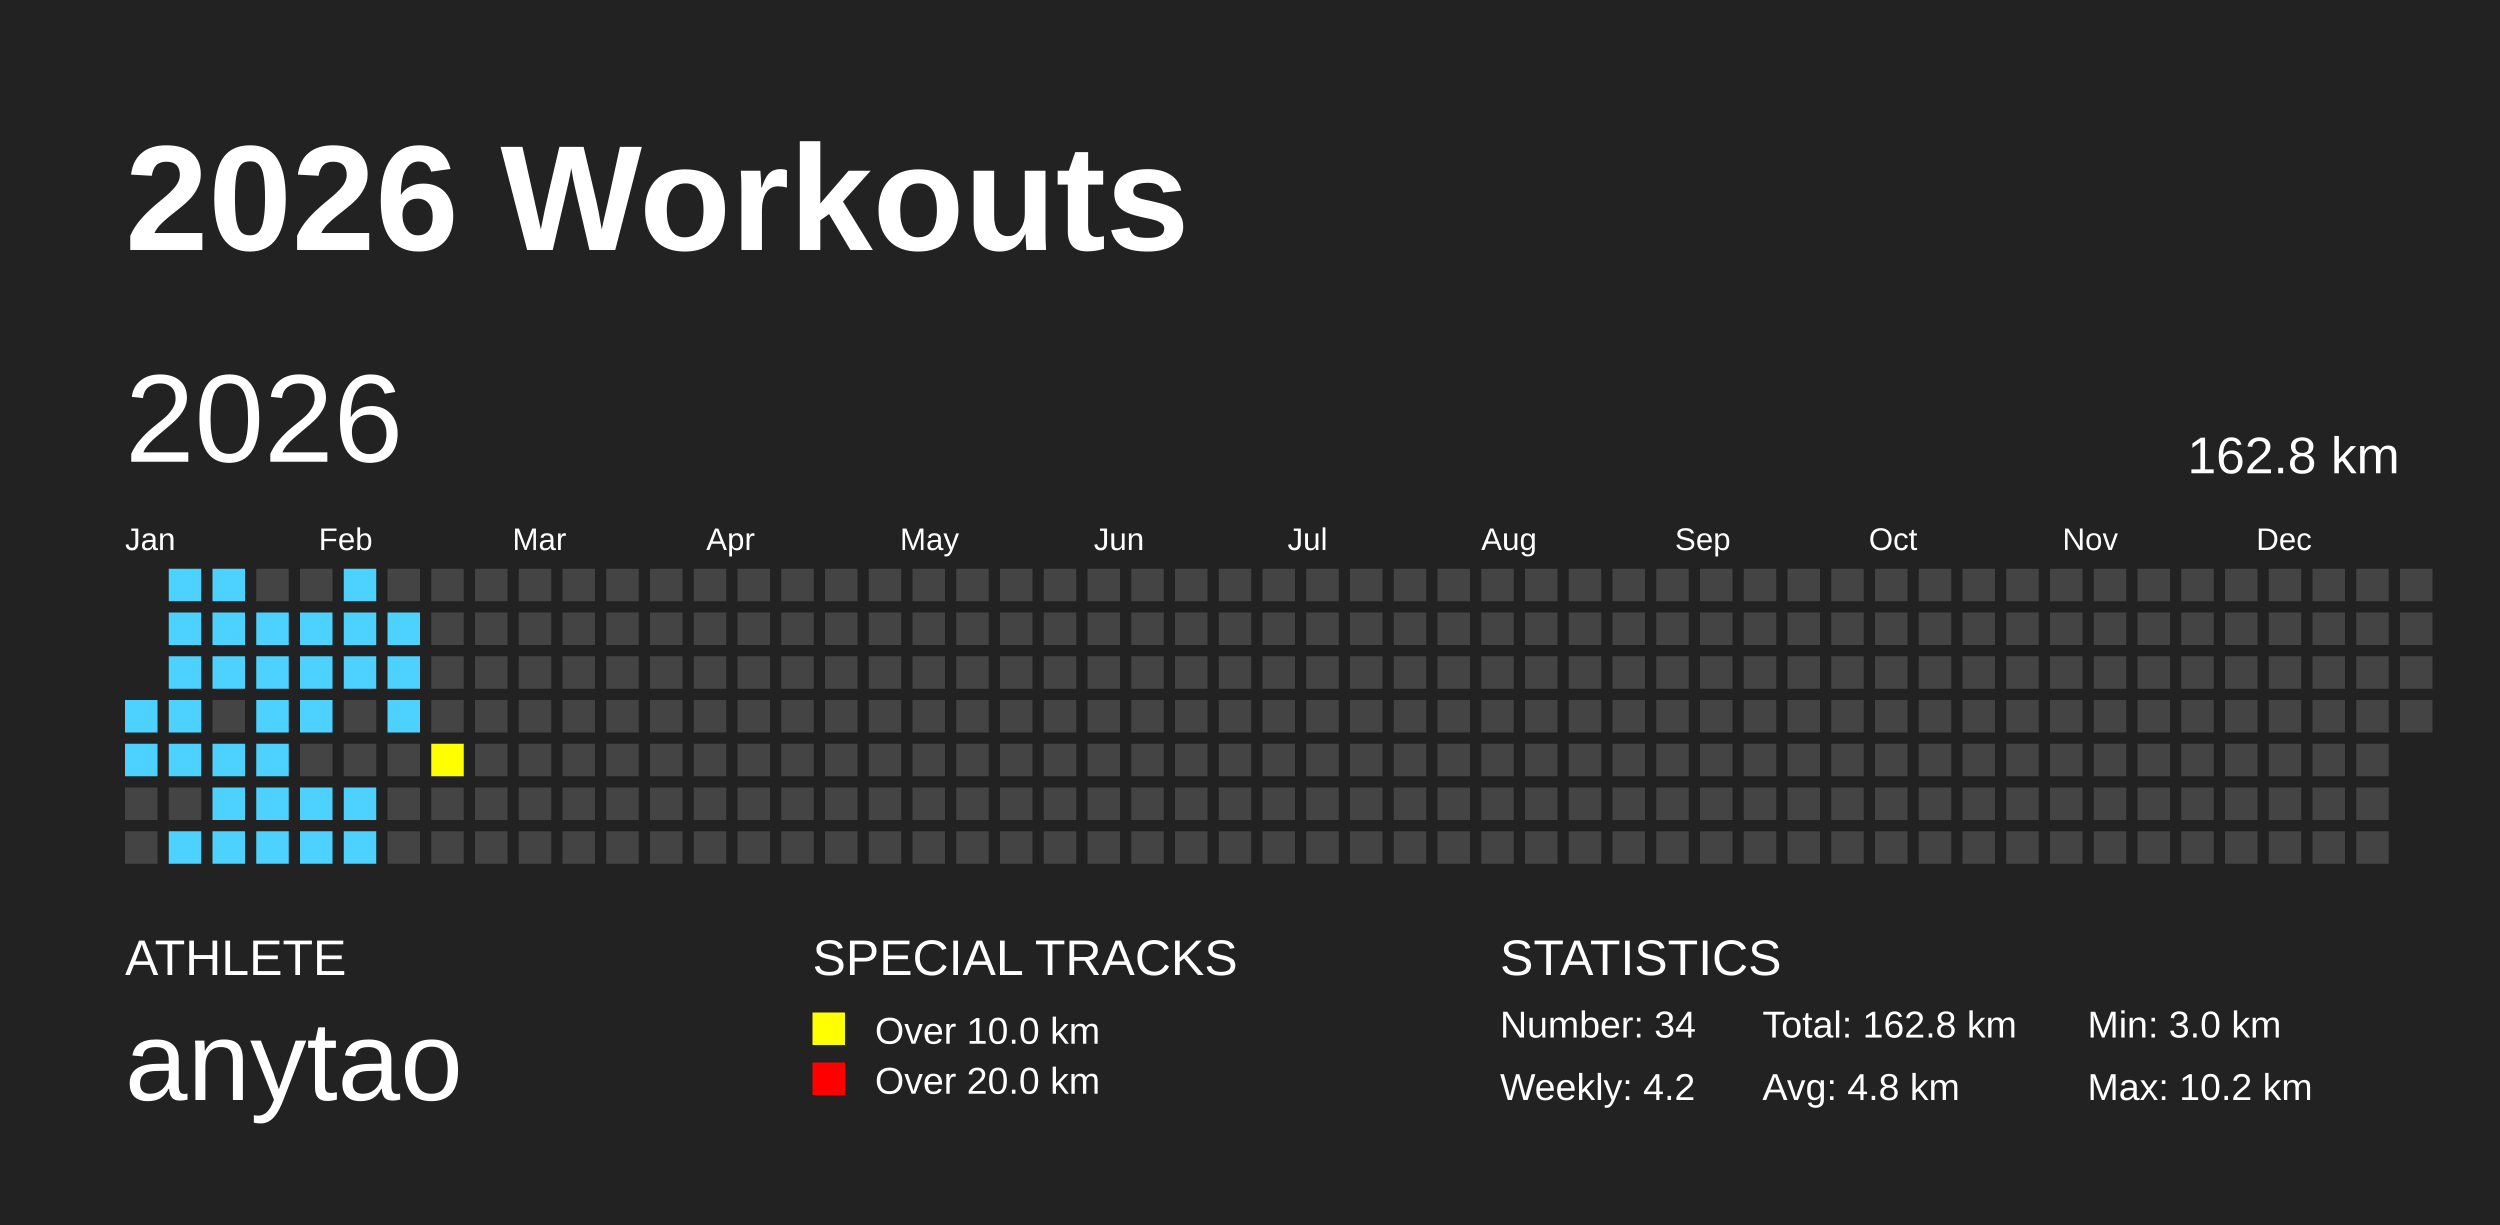
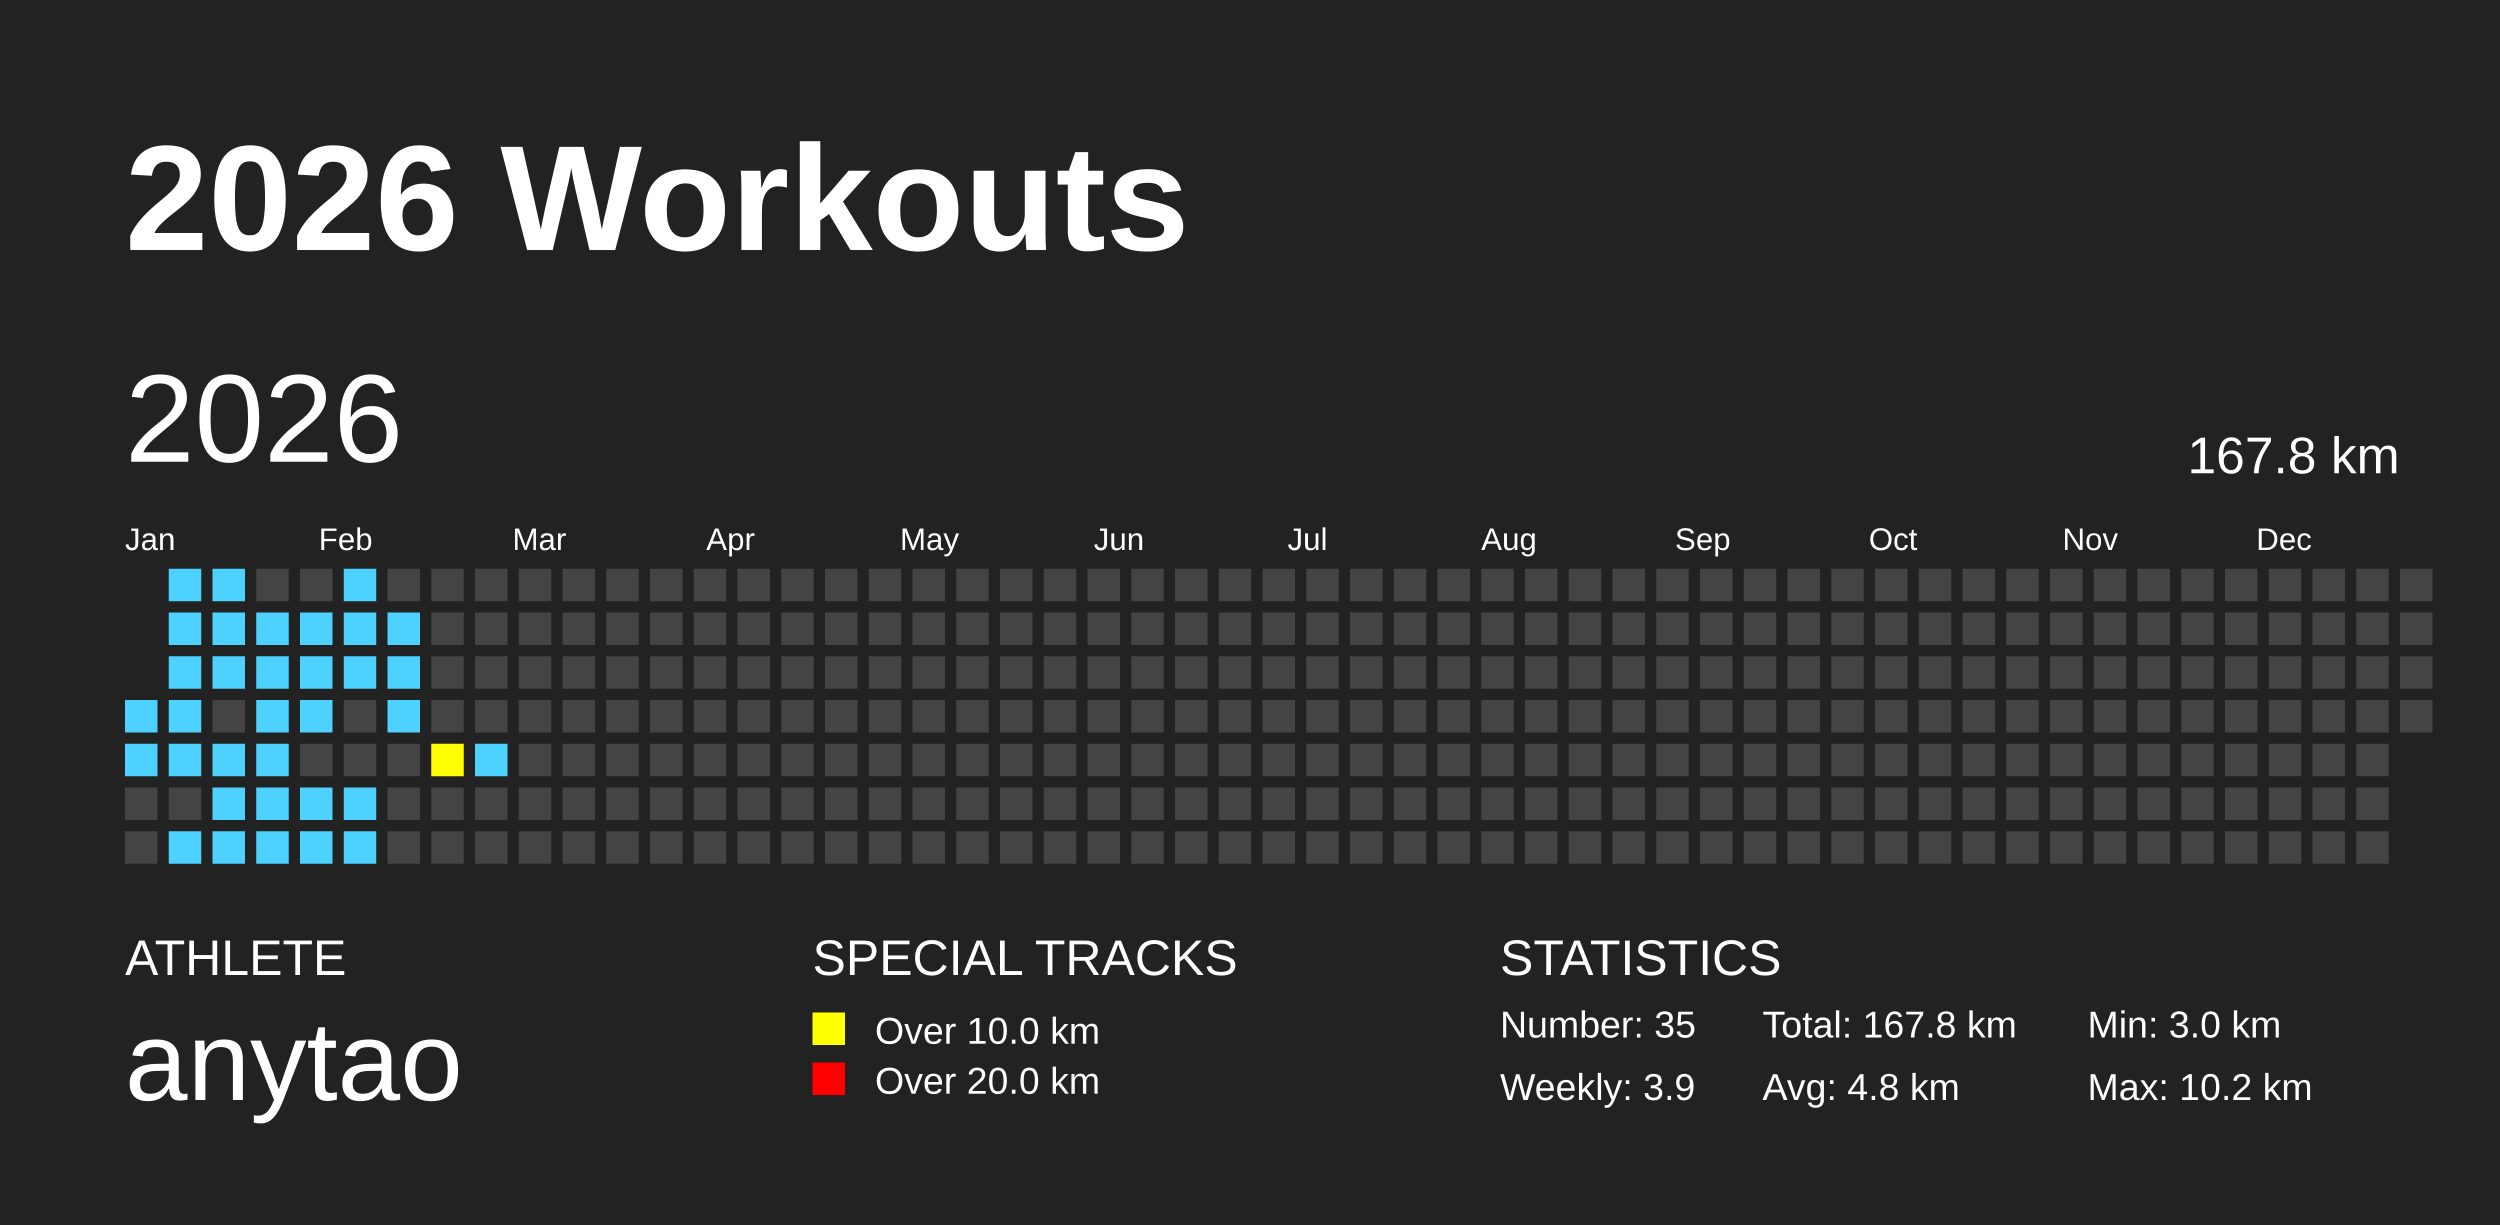
<svg xmlns="http://www.w3.org/2000/svg" baseProfile="full" height="98mm" version="1.1" viewBox="0,0,200,98" width="200mm">
  <defs />
  <rect fill="#222222" height="98" width="200" x="0" y="0" />
  <text fill="#FFFFFF" style="font-size:12px; font-family:Arial; font-weight:bold;" x="10" y="20">2026 Workouts</text>
  <text fill="#FFFFFF" style="font-size:4px; font-family:Arial" x="10" y="78">ATHLETE</text>
  <text fill="#FFFFFF" style="font-size:9px; font-family:Arial" x="10" y="88">anytao</text>
  <text fill="#FFFFFF" style="font-size:4px; font-family:Arial" x="65" y="78">SPECIAL TRACKS</text>
  <rect fill="yellow" height="2.6" width="2.6" x="65" y="81" />
  <text fill="#FFFFFF" style="font-size:3px; font-family:Arial" x="70" y="83.5">Over 10.0 km</text>
  <rect fill="red" height="2.6" width="2.6" x="65" y="85" />
  <text fill="#FFFFFF" style="font-size:3px; font-family:Arial" x="70" y="87.5">Over 20.0 km</text>
  <text fill="#FFFFFF" style="font-size:4px; font-family:Arial" x="120" y="78">STATISTICS</text>
-   <text fill="#FFFFFF" style="font-size:3px; font-family:Arial" x="120" y="83">Number: 34</text>
-   <text fill="#FFFFFF" style="font-size:3px; font-family:Arial" x="120" y="88">Weekly: 4.2</text>
-   <text fill="#FFFFFF" style="font-size:3px; font-family:Arial" x="141" y="83">Total: 162.8 km</text>
+   <text fill="#FFFFFF" style="font-size:3px; font-family:Arial" x="120" y="83">Number: 35</text>
+   <text fill="#FFFFFF" style="font-size:3px; font-family:Arial" x="120" y="88">Weekly: 3.9</text>
+   <text fill="#FFFFFF" style="font-size:3px; font-family:Arial" x="141" y="83">Total: 167.8 km</text>
  <text fill="#FFFFFF" style="font-size:3px; font-family:Arial" x="141" y="88">Avg: 4.8 km</text>
  <text fill="#FFFFFF" style="font-size:3px; font-family:Arial" x="167" y="83">Min: 3.0 km</text>
  <text fill="#FFFFFF" style="font-size:3px; font-family:Arial" x="167" y="88">Max: 10.2 km</text>
  <text dominant-baseline="hanging" fill="#FFFFFF" style="font-size:10.0px; font-family:Arial;" x="10" y="30">2026</text>
-   <text dominant-baseline="hanging" fill="#FFFFFF" style="font-size:4.125px; font-family:Arial;" x="175" y="35">162.8 km</text>
+   <text dominant-baseline="hanging" fill="#FFFFFF" style="font-size:4.125px; font-family:Arial;" x="175" y="35">167.8 km</text>
  <text fill="#FFFFFF" style="font-size:2.5px; font-family:Arial" x="10.0" y="44">Jan</text>
  <text fill="#FFFFFF" style="font-size:2.5px; font-family:Arial" x="25.5" y="44">Feb</text>
  <text fill="#FFFFFF" style="font-size:2.5px; font-family:Arial" x="41.0" y="44">Mar</text>
  <text fill="#FFFFFF" style="font-size:2.5px; font-family:Arial" x="56.5" y="44">Apr</text>
  <text fill="#FFFFFF" style="font-size:2.5px; font-family:Arial" x="72.0" y="44">May</text>
  <text fill="#FFFFFF" style="font-size:2.5px; font-family:Arial" x="87.5" y="44">Jun</text>
  <text fill="#FFFFFF" style="font-size:2.5px; font-family:Arial" x="103.0" y="44">Jul</text>
  <text fill="#FFFFFF" style="font-size:2.5px; font-family:Arial" x="118.5" y="44">Aug</text>
  <text fill="#FFFFFF" style="font-size:2.5px; font-family:Arial" x="134.0" y="44">Sep</text>
  <text fill="#FFFFFF" style="font-size:2.5px; font-family:Arial" x="149.5" y="44">Oct</text>
  <text fill="#FFFFFF" style="font-size:2.5px; font-family:Arial" x="165.0" y="44">Nov</text>
  <text fill="#FFFFFF" style="font-size:2.5px; font-family:Arial" x="180.5" y="44">Dec</text>
  <rect fill="#4DD2FF" height="2.6" width="2.6" x="10.0" y="56.0" />
  <rect fill="#4DD2FF" height="2.6" width="2.6" x="10.0" y="59.5" />
  <rect fill="#444444" height="2.6" width="2.6" x="10.0" y="63.0" />
  <rect fill="#444444" height="2.6" width="2.6" x="10.0" y="66.5" />
  <rect fill="#4DD2FF" height="2.6" width="2.6" x="13.5" y="45.5" />
  <rect fill="#4DD2FF" height="2.6" width="2.6" x="13.5" y="49.0" />
  <rect fill="#4DD2FF" height="2.6" width="2.6" x="13.5" y="52.5" />
  <rect fill="#4DD2FF" height="2.6" width="2.6" x="13.5" y="56.0" />
  <rect fill="#4DD2FF" height="2.6" width="2.6" x="13.5" y="59.5" />
  <rect fill="#444444" height="2.6" width="2.6" x="13.5" y="63.0" />
  <rect fill="#4DD2FF" height="2.6" width="2.6" x="13.5" y="66.5" />
  <rect fill="#4DD2FF" height="2.6" width="2.6" x="17.0" y="45.5" />
  <rect fill="#4DD2FF" height="2.6" width="2.6" x="17.0" y="49.0" />
  <rect fill="#4DD2FF" height="2.6" width="2.6" x="17.0" y="52.5" />
  <rect fill="#444444" height="2.6" width="2.6" x="17.0" y="56.0" />
  <rect fill="#4DD2FF" height="2.6" width="2.6" x="17.0" y="59.5" />
  <rect fill="#4DD2FF" height="2.6" width="2.6" x="17.0" y="63.0" />
  <rect fill="#4DD2FF" height="2.6" width="2.6" x="17.0" y="66.5" />
  <rect fill="#444444" height="2.6" width="2.6" x="20.5" y="45.5" />
  <rect fill="#4DD2FF" height="2.6" width="2.6" x="20.5" y="49.0" />
  <rect fill="#4DD2FF" height="2.6" width="2.6" x="20.5" y="52.5" />
  <rect fill="#4DD2FF" height="2.6" width="2.6" x="20.5" y="56.0" />
  <rect fill="#4DD2FF" height="2.6" width="2.6" x="20.5" y="59.5" />
  <rect fill="#4DD2FF" height="2.6" width="2.6" x="20.5" y="63.0" />
  <rect fill="#4DD2FF" height="2.6" width="2.6" x="20.5" y="66.5" />
  <rect fill="#444444" height="2.6" width="2.6" x="24.0" y="45.5" />
  <rect fill="#4DD2FF" height="2.6" width="2.6" x="24.0" y="49.0" />
  <rect fill="#4DD2FF" height="2.6" width="2.6" x="24.0" y="52.5" />
  <rect fill="#4DD2FF" height="2.6" width="2.6" x="24.0" y="56.0" />
  <rect fill="#444444" height="2.6" width="2.6" x="24.0" y="59.5" />
  <rect fill="#4DD2FF" height="2.6" width="2.6" x="24.0" y="63.0" />
  <rect fill="#4DD2FF" height="2.6" width="2.6" x="24.0" y="66.5" />
  <rect fill="#4DD2FF" height="2.6" width="2.6" x="27.5" y="45.5" />
  <rect fill="#4DD2FF" height="2.6" width="2.6" x="27.5" y="49.0" />
  <rect fill="#4DD2FF" height="2.6" width="2.6" x="27.5" y="52.5" />
  <rect fill="#444444" height="2.6" width="2.6" x="27.5" y="56.0" />
  <rect fill="#444444" height="2.6" width="2.6" x="27.5" y="59.5" />
  <rect fill="#4DD2FF" height="2.6" width="2.6" x="27.5" y="63.0" />
  <rect fill="#4DD2FF" height="2.6" width="2.6" x="27.5" y="66.5" />
  <rect fill="#444444" height="2.6" width="2.6" x="31.0" y="45.5" />
  <rect fill="#4DD2FF" height="2.6" width="2.6" x="31.0" y="49.0" />
  <rect fill="#4DD2FF" height="2.6" width="2.6" x="31.0" y="52.5" />
  <rect fill="#4DD2FF" height="2.6" width="2.6" x="31.0" y="56.0" />
  <rect fill="#444444" height="2.6" width="2.6" x="31.0" y="59.5" />
  <rect fill="#444444" height="2.6" width="2.6" x="31.0" y="63.0" />
  <rect fill="#444444" height="2.6" width="2.6" x="31.0" y="66.5" />
  <rect fill="#444444" height="2.6" width="2.6" x="34.5" y="45.5" />
  <rect fill="#444444" height="2.6" width="2.6" x="34.5" y="49.0" />
  <rect fill="#444444" height="2.6" width="2.6" x="34.5" y="52.5" />
  <rect fill="#444444" height="2.6" width="2.6" x="34.5" y="56.0" />
  <rect fill="yellow" height="2.6" width="2.6" x="34.5" y="59.5" />
  <rect fill="#444444" height="2.6" width="2.6" x="34.5" y="63.0" />
  <rect fill="#444444" height="2.6" width="2.6" x="34.5" y="66.5" />
  <rect fill="#444444" height="2.6" width="2.6" x="38.0" y="45.5" />
  <rect fill="#444444" height="2.6" width="2.6" x="38.0" y="49.0" />
  <rect fill="#444444" height="2.6" width="2.6" x="38.0" y="52.5" />
  <rect fill="#444444" height="2.6" width="2.6" x="38.0" y="56.0" />
-   <rect fill="#444444" height="2.6" width="2.6" x="38.0" y="59.5" />
+   <rect fill="#4DD2FF" height="2.6" width="2.6" x="38.0" y="59.5" />
  <rect fill="#444444" height="2.6" width="2.6" x="38.0" y="63.0" />
  <rect fill="#444444" height="2.6" width="2.6" x="38.0" y="66.5" />
  <rect fill="#444444" height="2.6" width="2.6" x="41.5" y="45.5" />
  <rect fill="#444444" height="2.6" width="2.6" x="41.5" y="49.0" />
  <rect fill="#444444" height="2.6" width="2.6" x="41.5" y="52.5" />
  <rect fill="#444444" height="2.6" width="2.6" x="41.5" y="56.0" />
  <rect fill="#444444" height="2.6" width="2.6" x="41.5" y="59.5" />
  <rect fill="#444444" height="2.6" width="2.6" x="41.5" y="63.0" />
  <rect fill="#444444" height="2.6" width="2.6" x="41.5" y="66.5" />
  <rect fill="#444444" height="2.6" width="2.6" x="45.0" y="45.5" />
  <rect fill="#444444" height="2.6" width="2.6" x="45.0" y="49.0" />
  <rect fill="#444444" height="2.6" width="2.6" x="45.0" y="52.5" />
  <rect fill="#444444" height="2.6" width="2.6" x="45.0" y="56.0" />
  <rect fill="#444444" height="2.6" width="2.6" x="45.0" y="59.5" />
  <rect fill="#444444" height="2.6" width="2.6" x="45.0" y="63.0" />
  <rect fill="#444444" height="2.6" width="2.6" x="45.0" y="66.5" />
  <rect fill="#444444" height="2.6" width="2.6" x="48.5" y="45.5" />
  <rect fill="#444444" height="2.6" width="2.6" x="48.5" y="49.0" />
  <rect fill="#444444" height="2.6" width="2.6" x="48.5" y="52.5" />
  <rect fill="#444444" height="2.6" width="2.6" x="48.5" y="56.0" />
  <rect fill="#444444" height="2.6" width="2.6" x="48.5" y="59.5" />
  <rect fill="#444444" height="2.6" width="2.6" x="48.5" y="63.0" />
  <rect fill="#444444" height="2.6" width="2.6" x="48.5" y="66.5" />
  <rect fill="#444444" height="2.6" width="2.6" x="52.0" y="45.5" />
  <rect fill="#444444" height="2.6" width="2.6" x="52.0" y="49.0" />
  <rect fill="#444444" height="2.6" width="2.6" x="52.0" y="52.5" />
  <rect fill="#444444" height="2.6" width="2.6" x="52.0" y="56.0" />
  <rect fill="#444444" height="2.6" width="2.6" x="52.0" y="59.5" />
  <rect fill="#444444" height="2.6" width="2.6" x="52.0" y="63.0" />
  <rect fill="#444444" height="2.6" width="2.6" x="52.0" y="66.5" />
  <rect fill="#444444" height="2.6" width="2.6" x="55.5" y="45.5" />
  <rect fill="#444444" height="2.6" width="2.6" x="55.5" y="49.0" />
  <rect fill="#444444" height="2.6" width="2.6" x="55.5" y="52.5" />
  <rect fill="#444444" height="2.6" width="2.6" x="55.5" y="56.0" />
  <rect fill="#444444" height="2.6" width="2.6" x="55.5" y="59.5" />
  <rect fill="#444444" height="2.6" width="2.6" x="55.5" y="63.0" />
  <rect fill="#444444" height="2.6" width="2.6" x="55.5" y="66.5" />
  <rect fill="#444444" height="2.6" width="2.6" x="59.0" y="45.5" />
  <rect fill="#444444" height="2.6" width="2.6" x="59.0" y="49.0" />
  <rect fill="#444444" height="2.6" width="2.6" x="59.0" y="52.5" />
  <rect fill="#444444" height="2.6" width="2.6" x="59.0" y="56.0" />
  <rect fill="#444444" height="2.6" width="2.6" x="59.0" y="59.5" />
  <rect fill="#444444" height="2.6" width="2.6" x="59.0" y="63.0" />
  <rect fill="#444444" height="2.6" width="2.6" x="59.0" y="66.5" />
  <rect fill="#444444" height="2.6" width="2.6" x="62.5" y="45.5" />
  <rect fill="#444444" height="2.6" width="2.6" x="62.5" y="49.0" />
  <rect fill="#444444" height="2.6" width="2.6" x="62.5" y="52.5" />
  <rect fill="#444444" height="2.6" width="2.6" x="62.5" y="56.0" />
  <rect fill="#444444" height="2.6" width="2.6" x="62.5" y="59.5" />
  <rect fill="#444444" height="2.6" width="2.6" x="62.5" y="63.0" />
  <rect fill="#444444" height="2.6" width="2.6" x="62.5" y="66.5" />
  <rect fill="#444444" height="2.6" width="2.6" x="66.0" y="45.5" />
  <rect fill="#444444" height="2.6" width="2.6" x="66.0" y="49.0" />
  <rect fill="#444444" height="2.6" width="2.6" x="66.0" y="52.5" />
  <rect fill="#444444" height="2.6" width="2.6" x="66.0" y="56.0" />
  <rect fill="#444444" height="2.6" width="2.6" x="66.0" y="59.5" />
  <rect fill="#444444" height="2.6" width="2.6" x="66.0" y="63.0" />
  <rect fill="#444444" height="2.6" width="2.6" x="66.0" y="66.5" />
  <rect fill="#444444" height="2.6" width="2.6" x="69.5" y="45.5" />
  <rect fill="#444444" height="2.6" width="2.6" x="69.5" y="49.0" />
  <rect fill="#444444" height="2.6" width="2.6" x="69.5" y="52.5" />
  <rect fill="#444444" height="2.6" width="2.6" x="69.5" y="56.0" />
  <rect fill="#444444" height="2.6" width="2.6" x="69.5" y="59.5" />
  <rect fill="#444444" height="2.6" width="2.6" x="69.5" y="63.0" />
  <rect fill="#444444" height="2.6" width="2.6" x="69.5" y="66.5" />
  <rect fill="#444444" height="2.6" width="2.6" x="73.0" y="45.5" />
  <rect fill="#444444" height="2.6" width="2.6" x="73.0" y="49.0" />
  <rect fill="#444444" height="2.6" width="2.6" x="73.0" y="52.5" />
  <rect fill="#444444" height="2.6" width="2.6" x="73.0" y="56.0" />
  <rect fill="#444444" height="2.6" width="2.6" x="73.0" y="59.5" />
  <rect fill="#444444" height="2.6" width="2.6" x="73.0" y="63.0" />
  <rect fill="#444444" height="2.6" width="2.6" x="73.0" y="66.5" />
  <rect fill="#444444" height="2.6" width="2.6" x="76.5" y="45.5" />
  <rect fill="#444444" height="2.6" width="2.6" x="76.5" y="49.0" />
  <rect fill="#444444" height="2.6" width="2.6" x="76.5" y="52.5" />
  <rect fill="#444444" height="2.6" width="2.6" x="76.5" y="56.0" />
  <rect fill="#444444" height="2.6" width="2.6" x="76.5" y="59.5" />
  <rect fill="#444444" height="2.6" width="2.6" x="76.5" y="63.0" />
  <rect fill="#444444" height="2.6" width="2.6" x="76.5" y="66.5" />
  <rect fill="#444444" height="2.6" width="2.6" x="80.0" y="45.5" />
  <rect fill="#444444" height="2.6" width="2.6" x="80.0" y="49.0" />
  <rect fill="#444444" height="2.6" width="2.6" x="80.0" y="52.5" />
  <rect fill="#444444" height="2.6" width="2.6" x="80.0" y="56.0" />
  <rect fill="#444444" height="2.6" width="2.6" x="80.0" y="59.5" />
  <rect fill="#444444" height="2.6" width="2.6" x="80.0" y="63.0" />
  <rect fill="#444444" height="2.6" width="2.6" x="80.0" y="66.5" />
  <rect fill="#444444" height="2.6" width="2.6" x="83.5" y="45.5" />
  <rect fill="#444444" height="2.6" width="2.6" x="83.5" y="49.0" />
  <rect fill="#444444" height="2.6" width="2.6" x="83.5" y="52.5" />
  <rect fill="#444444" height="2.6" width="2.6" x="83.5" y="56.0" />
  <rect fill="#444444" height="2.6" width="2.6" x="83.5" y="59.5" />
  <rect fill="#444444" height="2.6" width="2.6" x="83.5" y="63.0" />
  <rect fill="#444444" height="2.6" width="2.6" x="83.5" y="66.5" />
  <rect fill="#444444" height="2.6" width="2.6" x="87.0" y="45.5" />
  <rect fill="#444444" height="2.6" width="2.6" x="87.0" y="49.0" />
  <rect fill="#444444" height="2.6" width="2.6" x="87.0" y="52.5" />
  <rect fill="#444444" height="2.6" width="2.6" x="87.0" y="56.0" />
  <rect fill="#444444" height="2.6" width="2.6" x="87.0" y="59.5" />
  <rect fill="#444444" height="2.6" width="2.6" x="87.0" y="63.0" />
  <rect fill="#444444" height="2.6" width="2.6" x="87.0" y="66.5" />
  <rect fill="#444444" height="2.6" width="2.6" x="90.5" y="45.5" />
  <rect fill="#444444" height="2.6" width="2.6" x="90.5" y="49.0" />
  <rect fill="#444444" height="2.6" width="2.6" x="90.5" y="52.5" />
  <rect fill="#444444" height="2.6" width="2.6" x="90.5" y="56.0" />
  <rect fill="#444444" height="2.6" width="2.6" x="90.5" y="59.5" />
  <rect fill="#444444" height="2.6" width="2.6" x="90.5" y="63.0" />
  <rect fill="#444444" height="2.6" width="2.6" x="90.5" y="66.5" />
  <rect fill="#444444" height="2.6" width="2.6" x="94.0" y="45.5" />
  <rect fill="#444444" height="2.6" width="2.6" x="94.0" y="49.0" />
  <rect fill="#444444" height="2.6" width="2.6" x="94.0" y="52.5" />
  <rect fill="#444444" height="2.6" width="2.6" x="94.0" y="56.0" />
  <rect fill="#444444" height="2.6" width="2.6" x="94.0" y="59.5" />
  <rect fill="#444444" height="2.6" width="2.6" x="94.0" y="63.0" />
  <rect fill="#444444" height="2.6" width="2.6" x="94.0" y="66.5" />
  <rect fill="#444444" height="2.6" width="2.6" x="97.5" y="45.5" />
  <rect fill="#444444" height="2.6" width="2.6" x="97.5" y="49.0" />
  <rect fill="#444444" height="2.6" width="2.6" x="97.5" y="52.5" />
  <rect fill="#444444" height="2.6" width="2.6" x="97.5" y="56.0" />
  <rect fill="#444444" height="2.6" width="2.6" x="97.5" y="59.5" />
  <rect fill="#444444" height="2.6" width="2.6" x="97.5" y="63.0" />
  <rect fill="#444444" height="2.6" width="2.6" x="97.5" y="66.5" />
  <rect fill="#444444" height="2.6" width="2.6" x="101.0" y="45.5" />
  <rect fill="#444444" height="2.6" width="2.6" x="101.0" y="49.0" />
  <rect fill="#444444" height="2.6" width="2.6" x="101.0" y="52.5" />
  <rect fill="#444444" height="2.6" width="2.6" x="101.0" y="56.0" />
  <rect fill="#444444" height="2.6" width="2.6" x="101.0" y="59.5" />
  <rect fill="#444444" height="2.6" width="2.6" x="101.0" y="63.0" />
  <rect fill="#444444" height="2.6" width="2.6" x="101.0" y="66.5" />
  <rect fill="#444444" height="2.6" width="2.6" x="104.5" y="45.5" />
  <rect fill="#444444" height="2.6" width="2.6" x="104.5" y="49.0" />
  <rect fill="#444444" height="2.6" width="2.6" x="104.5" y="52.5" />
  <rect fill="#444444" height="2.6" width="2.6" x="104.5" y="56.0" />
  <rect fill="#444444" height="2.6" width="2.6" x="104.5" y="59.5" />
  <rect fill="#444444" height="2.6" width="2.6" x="104.5" y="63.0" />
  <rect fill="#444444" height="2.6" width="2.6" x="104.5" y="66.5" />
  <rect fill="#444444" height="2.6" width="2.6" x="108.0" y="45.5" />
  <rect fill="#444444" height="2.6" width="2.6" x="108.0" y="49.0" />
  <rect fill="#444444" height="2.6" width="2.6" x="108.0" y="52.5" />
  <rect fill="#444444" height="2.6" width="2.6" x="108.0" y="56.0" />
  <rect fill="#444444" height="2.6" width="2.6" x="108.0" y="59.5" />
  <rect fill="#444444" height="2.6" width="2.6" x="108.0" y="63.0" />
  <rect fill="#444444" height="2.6" width="2.6" x="108.0" y="66.5" />
  <rect fill="#444444" height="2.6" width="2.6" x="111.5" y="45.5" />
  <rect fill="#444444" height="2.6" width="2.6" x="111.5" y="49.0" />
  <rect fill="#444444" height="2.6" width="2.6" x="111.5" y="52.5" />
  <rect fill="#444444" height="2.6" width="2.6" x="111.5" y="56.0" />
  <rect fill="#444444" height="2.6" width="2.6" x="111.5" y="59.5" />
  <rect fill="#444444" height="2.6" width="2.6" x="111.5" y="63.0" />
  <rect fill="#444444" height="2.6" width="2.6" x="111.5" y="66.5" />
  <rect fill="#444444" height="2.6" width="2.6" x="115.0" y="45.5" />
  <rect fill="#444444" height="2.6" width="2.6" x="115.0" y="49.0" />
  <rect fill="#444444" height="2.6" width="2.6" x="115.0" y="52.5" />
  <rect fill="#444444" height="2.6" width="2.6" x="115.0" y="56.0" />
  <rect fill="#444444" height="2.6" width="2.6" x="115.0" y="59.5" />
  <rect fill="#444444" height="2.6" width="2.6" x="115.0" y="63.0" />
  <rect fill="#444444" height="2.6" width="2.6" x="115.0" y="66.5" />
  <rect fill="#444444" height="2.6" width="2.6" x="118.5" y="45.5" />
  <rect fill="#444444" height="2.6" width="2.6" x="118.5" y="49.0" />
  <rect fill="#444444" height="2.6" width="2.6" x="118.5" y="52.5" />
  <rect fill="#444444" height="2.6" width="2.6" x="118.5" y="56.0" />
  <rect fill="#444444" height="2.6" width="2.6" x="118.5" y="59.5" />
  <rect fill="#444444" height="2.6" width="2.6" x="118.5" y="63.0" />
  <rect fill="#444444" height="2.6" width="2.6" x="118.5" y="66.5" />
  <rect fill="#444444" height="2.6" width="2.6" x="122.0" y="45.5" />
  <rect fill="#444444" height="2.6" width="2.6" x="122.0" y="49.0" />
  <rect fill="#444444" height="2.6" width="2.6" x="122.0" y="52.5" />
  <rect fill="#444444" height="2.6" width="2.6" x="122.0" y="56.0" />
  <rect fill="#444444" height="2.6" width="2.6" x="122.0" y="59.5" />
  <rect fill="#444444" height="2.6" width="2.6" x="122.0" y="63.0" />
  <rect fill="#444444" height="2.6" width="2.6" x="122.0" y="66.5" />
  <rect fill="#444444" height="2.6" width="2.6" x="125.5" y="45.5" />
  <rect fill="#444444" height="2.6" width="2.6" x="125.5" y="49.0" />
  <rect fill="#444444" height="2.6" width="2.6" x="125.5" y="52.5" />
  <rect fill="#444444" height="2.6" width="2.6" x="125.5" y="56.0" />
  <rect fill="#444444" height="2.6" width="2.6" x="125.5" y="59.5" />
  <rect fill="#444444" height="2.6" width="2.6" x="125.5" y="63.0" />
  <rect fill="#444444" height="2.6" width="2.6" x="125.5" y="66.5" />
  <rect fill="#444444" height="2.6" width="2.6" x="129.0" y="45.5" />
  <rect fill="#444444" height="2.6" width="2.6" x="129.0" y="49.0" />
  <rect fill="#444444" height="2.6" width="2.6" x="129.0" y="52.5" />
  <rect fill="#444444" height="2.6" width="2.6" x="129.0" y="56.0" />
  <rect fill="#444444" height="2.6" width="2.6" x="129.0" y="59.5" />
  <rect fill="#444444" height="2.6" width="2.6" x="129.0" y="63.0" />
  <rect fill="#444444" height="2.6" width="2.6" x="129.0" y="66.5" />
  <rect fill="#444444" height="2.6" width="2.6" x="132.5" y="45.5" />
  <rect fill="#444444" height="2.6" width="2.6" x="132.5" y="49.0" />
  <rect fill="#444444" height="2.6" width="2.6" x="132.5" y="52.5" />
  <rect fill="#444444" height="2.6" width="2.6" x="132.5" y="56.0" />
  <rect fill="#444444" height="2.6" width="2.6" x="132.5" y="59.5" />
  <rect fill="#444444" height="2.6" width="2.6" x="132.5" y="63.0" />
  <rect fill="#444444" height="2.6" width="2.6" x="132.5" y="66.5" />
  <rect fill="#444444" height="2.6" width="2.6" x="136.0" y="45.5" />
  <rect fill="#444444" height="2.6" width="2.6" x="136.0" y="49.0" />
  <rect fill="#444444" height="2.6" width="2.6" x="136.0" y="52.5" />
  <rect fill="#444444" height="2.6" width="2.6" x="136.0" y="56.0" />
  <rect fill="#444444" height="2.6" width="2.6" x="136.0" y="59.5" />
  <rect fill="#444444" height="2.6" width="2.6" x="136.0" y="63.0" />
  <rect fill="#444444" height="2.6" width="2.6" x="136.0" y="66.5" />
  <rect fill="#444444" height="2.6" width="2.6" x="139.5" y="45.5" />
  <rect fill="#444444" height="2.6" width="2.6" x="139.5" y="49.0" />
  <rect fill="#444444" height="2.6" width="2.6" x="139.5" y="52.5" />
  <rect fill="#444444" height="2.6" width="2.6" x="139.5" y="56.0" />
  <rect fill="#444444" height="2.6" width="2.6" x="139.5" y="59.5" />
  <rect fill="#444444" height="2.6" width="2.6" x="139.5" y="63.0" />
  <rect fill="#444444" height="2.6" width="2.6" x="139.5" y="66.5" />
  <rect fill="#444444" height="2.6" width="2.6" x="143.0" y="45.5" />
  <rect fill="#444444" height="2.6" width="2.6" x="143.0" y="49.0" />
  <rect fill="#444444" height="2.6" width="2.6" x="143.0" y="52.5" />
  <rect fill="#444444" height="2.6" width="2.6" x="143.0" y="56.0" />
  <rect fill="#444444" height="2.6" width="2.6" x="143.0" y="59.5" />
  <rect fill="#444444" height="2.6" width="2.6" x="143.0" y="63.0" />
  <rect fill="#444444" height="2.6" width="2.6" x="143.0" y="66.5" />
  <rect fill="#444444" height="2.6" width="2.6" x="146.5" y="45.5" />
  <rect fill="#444444" height="2.6" width="2.6" x="146.5" y="49.0" />
  <rect fill="#444444" height="2.6" width="2.6" x="146.5" y="52.5" />
  <rect fill="#444444" height="2.6" width="2.6" x="146.5" y="56.0" />
  <rect fill="#444444" height="2.6" width="2.6" x="146.5" y="59.5" />
  <rect fill="#444444" height="2.6" width="2.6" x="146.5" y="63.0" />
  <rect fill="#444444" height="2.6" width="2.6" x="146.5" y="66.5" />
  <rect fill="#444444" height="2.6" width="2.6" x="150.0" y="45.5" />
  <rect fill="#444444" height="2.6" width="2.6" x="150.0" y="49.0" />
  <rect fill="#444444" height="2.6" width="2.6" x="150.0" y="52.5" />
  <rect fill="#444444" height="2.6" width="2.6" x="150.0" y="56.0" />
  <rect fill="#444444" height="2.6" width="2.6" x="150.0" y="59.5" />
  <rect fill="#444444" height="2.6" width="2.6" x="150.0" y="63.0" />
  <rect fill="#444444" height="2.6" width="2.6" x="150.0" y="66.5" />
  <rect fill="#444444" height="2.6" width="2.6" x="153.5" y="45.5" />
  <rect fill="#444444" height="2.6" width="2.6" x="153.5" y="49.0" />
  <rect fill="#444444" height="2.6" width="2.6" x="153.5" y="52.5" />
  <rect fill="#444444" height="2.6" width="2.6" x="153.5" y="56.0" />
  <rect fill="#444444" height="2.6" width="2.6" x="153.5" y="59.5" />
  <rect fill="#444444" height="2.6" width="2.6" x="153.5" y="63.0" />
  <rect fill="#444444" height="2.6" width="2.6" x="153.5" y="66.5" />
  <rect fill="#444444" height="2.6" width="2.6" x="157.0" y="45.5" />
  <rect fill="#444444" height="2.6" width="2.6" x="157.0" y="49.0" />
  <rect fill="#444444" height="2.6" width="2.6" x="157.0" y="52.5" />
  <rect fill="#444444" height="2.6" width="2.6" x="157.0" y="56.0" />
  <rect fill="#444444" height="2.6" width="2.6" x="157.0" y="59.5" />
  <rect fill="#444444" height="2.6" width="2.6" x="157.0" y="63.0" />
  <rect fill="#444444" height="2.6" width="2.6" x="157.0" y="66.5" />
  <rect fill="#444444" height="2.6" width="2.6" x="160.5" y="45.5" />
  <rect fill="#444444" height="2.6" width="2.6" x="160.5" y="49.0" />
  <rect fill="#444444" height="2.6" width="2.6" x="160.5" y="52.5" />
  <rect fill="#444444" height="2.6" width="2.6" x="160.5" y="56.0" />
  <rect fill="#444444" height="2.6" width="2.6" x="160.5" y="59.5" />
  <rect fill="#444444" height="2.6" width="2.6" x="160.5" y="63.0" />
  <rect fill="#444444" height="2.6" width="2.6" x="160.5" y="66.5" />
  <rect fill="#444444" height="2.6" width="2.6" x="164.0" y="45.5" />
  <rect fill="#444444" height="2.6" width="2.6" x="164.0" y="49.0" />
  <rect fill="#444444" height="2.6" width="2.6" x="164.0" y="52.5" />
  <rect fill="#444444" height="2.6" width="2.6" x="164.0" y="56.0" />
  <rect fill="#444444" height="2.6" width="2.6" x="164.0" y="59.5" />
  <rect fill="#444444" height="2.6" width="2.6" x="164.0" y="63.0" />
  <rect fill="#444444" height="2.6" width="2.6" x="164.0" y="66.5" />
  <rect fill="#444444" height="2.6" width="2.6" x="167.5" y="45.5" />
  <rect fill="#444444" height="2.6" width="2.6" x="167.5" y="49.0" />
  <rect fill="#444444" height="2.6" width="2.6" x="167.5" y="52.5" />
  <rect fill="#444444" height="2.6" width="2.6" x="167.5" y="56.0" />
  <rect fill="#444444" height="2.6" width="2.6" x="167.5" y="59.5" />
  <rect fill="#444444" height="2.6" width="2.6" x="167.5" y="63.0" />
  <rect fill="#444444" height="2.6" width="2.6" x="167.5" y="66.5" />
  <rect fill="#444444" height="2.6" width="2.6" x="171.0" y="45.5" />
  <rect fill="#444444" height="2.6" width="2.6" x="171.0" y="49.0" />
  <rect fill="#444444" height="2.6" width="2.6" x="171.0" y="52.5" />
  <rect fill="#444444" height="2.6" width="2.6" x="171.0" y="56.0" />
  <rect fill="#444444" height="2.6" width="2.6" x="171.0" y="59.5" />
  <rect fill="#444444" height="2.6" width="2.6" x="171.0" y="63.0" />
  <rect fill="#444444" height="2.6" width="2.6" x="171.0" y="66.5" />
  <rect fill="#444444" height="2.6" width="2.6" x="174.5" y="45.5" />
  <rect fill="#444444" height="2.6" width="2.6" x="174.5" y="49.0" />
  <rect fill="#444444" height="2.6" width="2.6" x="174.5" y="52.5" />
  <rect fill="#444444" height="2.6" width="2.6" x="174.5" y="56.0" />
  <rect fill="#444444" height="2.6" width="2.6" x="174.5" y="59.5" />
  <rect fill="#444444" height="2.6" width="2.6" x="174.5" y="63.0" />
  <rect fill="#444444" height="2.6" width="2.6" x="174.5" y="66.5" />
  <rect fill="#444444" height="2.6" width="2.6" x="178.0" y="45.5" />
  <rect fill="#444444" height="2.6" width="2.6" x="178.0" y="49.0" />
  <rect fill="#444444" height="2.6" width="2.6" x="178.0" y="52.5" />
  <rect fill="#444444" height="2.6" width="2.6" x="178.0" y="56.0" />
  <rect fill="#444444" height="2.6" width="2.6" x="178.0" y="59.5" />
  <rect fill="#444444" height="2.6" width="2.6" x="178.0" y="63.0" />
  <rect fill="#444444" height="2.6" width="2.6" x="178.0" y="66.5" />
  <rect fill="#444444" height="2.6" width="2.6" x="181.5" y="45.5" />
  <rect fill="#444444" height="2.6" width="2.6" x="181.5" y="49.0" />
  <rect fill="#444444" height="2.6" width="2.6" x="181.5" y="52.5" />
  <rect fill="#444444" height="2.6" width="2.6" x="181.5" y="56.0" />
  <rect fill="#444444" height="2.6" width="2.6" x="181.5" y="59.5" />
  <rect fill="#444444" height="2.6" width="2.6" x="181.5" y="63.0" />
  <rect fill="#444444" height="2.6" width="2.6" x="181.5" y="66.5" />
  <rect fill="#444444" height="2.6" width="2.6" x="185.0" y="45.5" />
  <rect fill="#444444" height="2.6" width="2.6" x="185.0" y="49.0" />
  <rect fill="#444444" height="2.6" width="2.6" x="185.0" y="52.5" />
  <rect fill="#444444" height="2.6" width="2.6" x="185.0" y="56.0" />
  <rect fill="#444444" height="2.6" width="2.6" x="185.0" y="59.5" />
  <rect fill="#444444" height="2.6" width="2.6" x="185.0" y="63.0" />
  <rect fill="#444444" height="2.6" width="2.6" x="185.0" y="66.5" />
  <rect fill="#444444" height="2.6" width="2.6" x="188.5" y="45.5" />
  <rect fill="#444444" height="2.6" width="2.6" x="188.5" y="49.0" />
  <rect fill="#444444" height="2.6" width="2.6" x="188.5" y="52.5" />
  <rect fill="#444444" height="2.6" width="2.6" x="188.5" y="56.0" />
  <rect fill="#444444" height="2.6" width="2.6" x="188.5" y="59.5" />
  <rect fill="#444444" height="2.6" width="2.6" x="188.5" y="63.0" />
  <rect fill="#444444" height="2.6" width="2.6" x="188.5" y="66.5" />
  <rect fill="#444444" height="2.6" width="2.6" x="192.0" y="45.5" />
  <rect fill="#444444" height="2.6" width="2.6" x="192.0" y="49.0" />
  <rect fill="#444444" height="2.6" width="2.6" x="192.0" y="52.5" />
  <rect fill="#444444" height="2.6" width="2.6" x="192.0" y="56.0" />
</svg>
